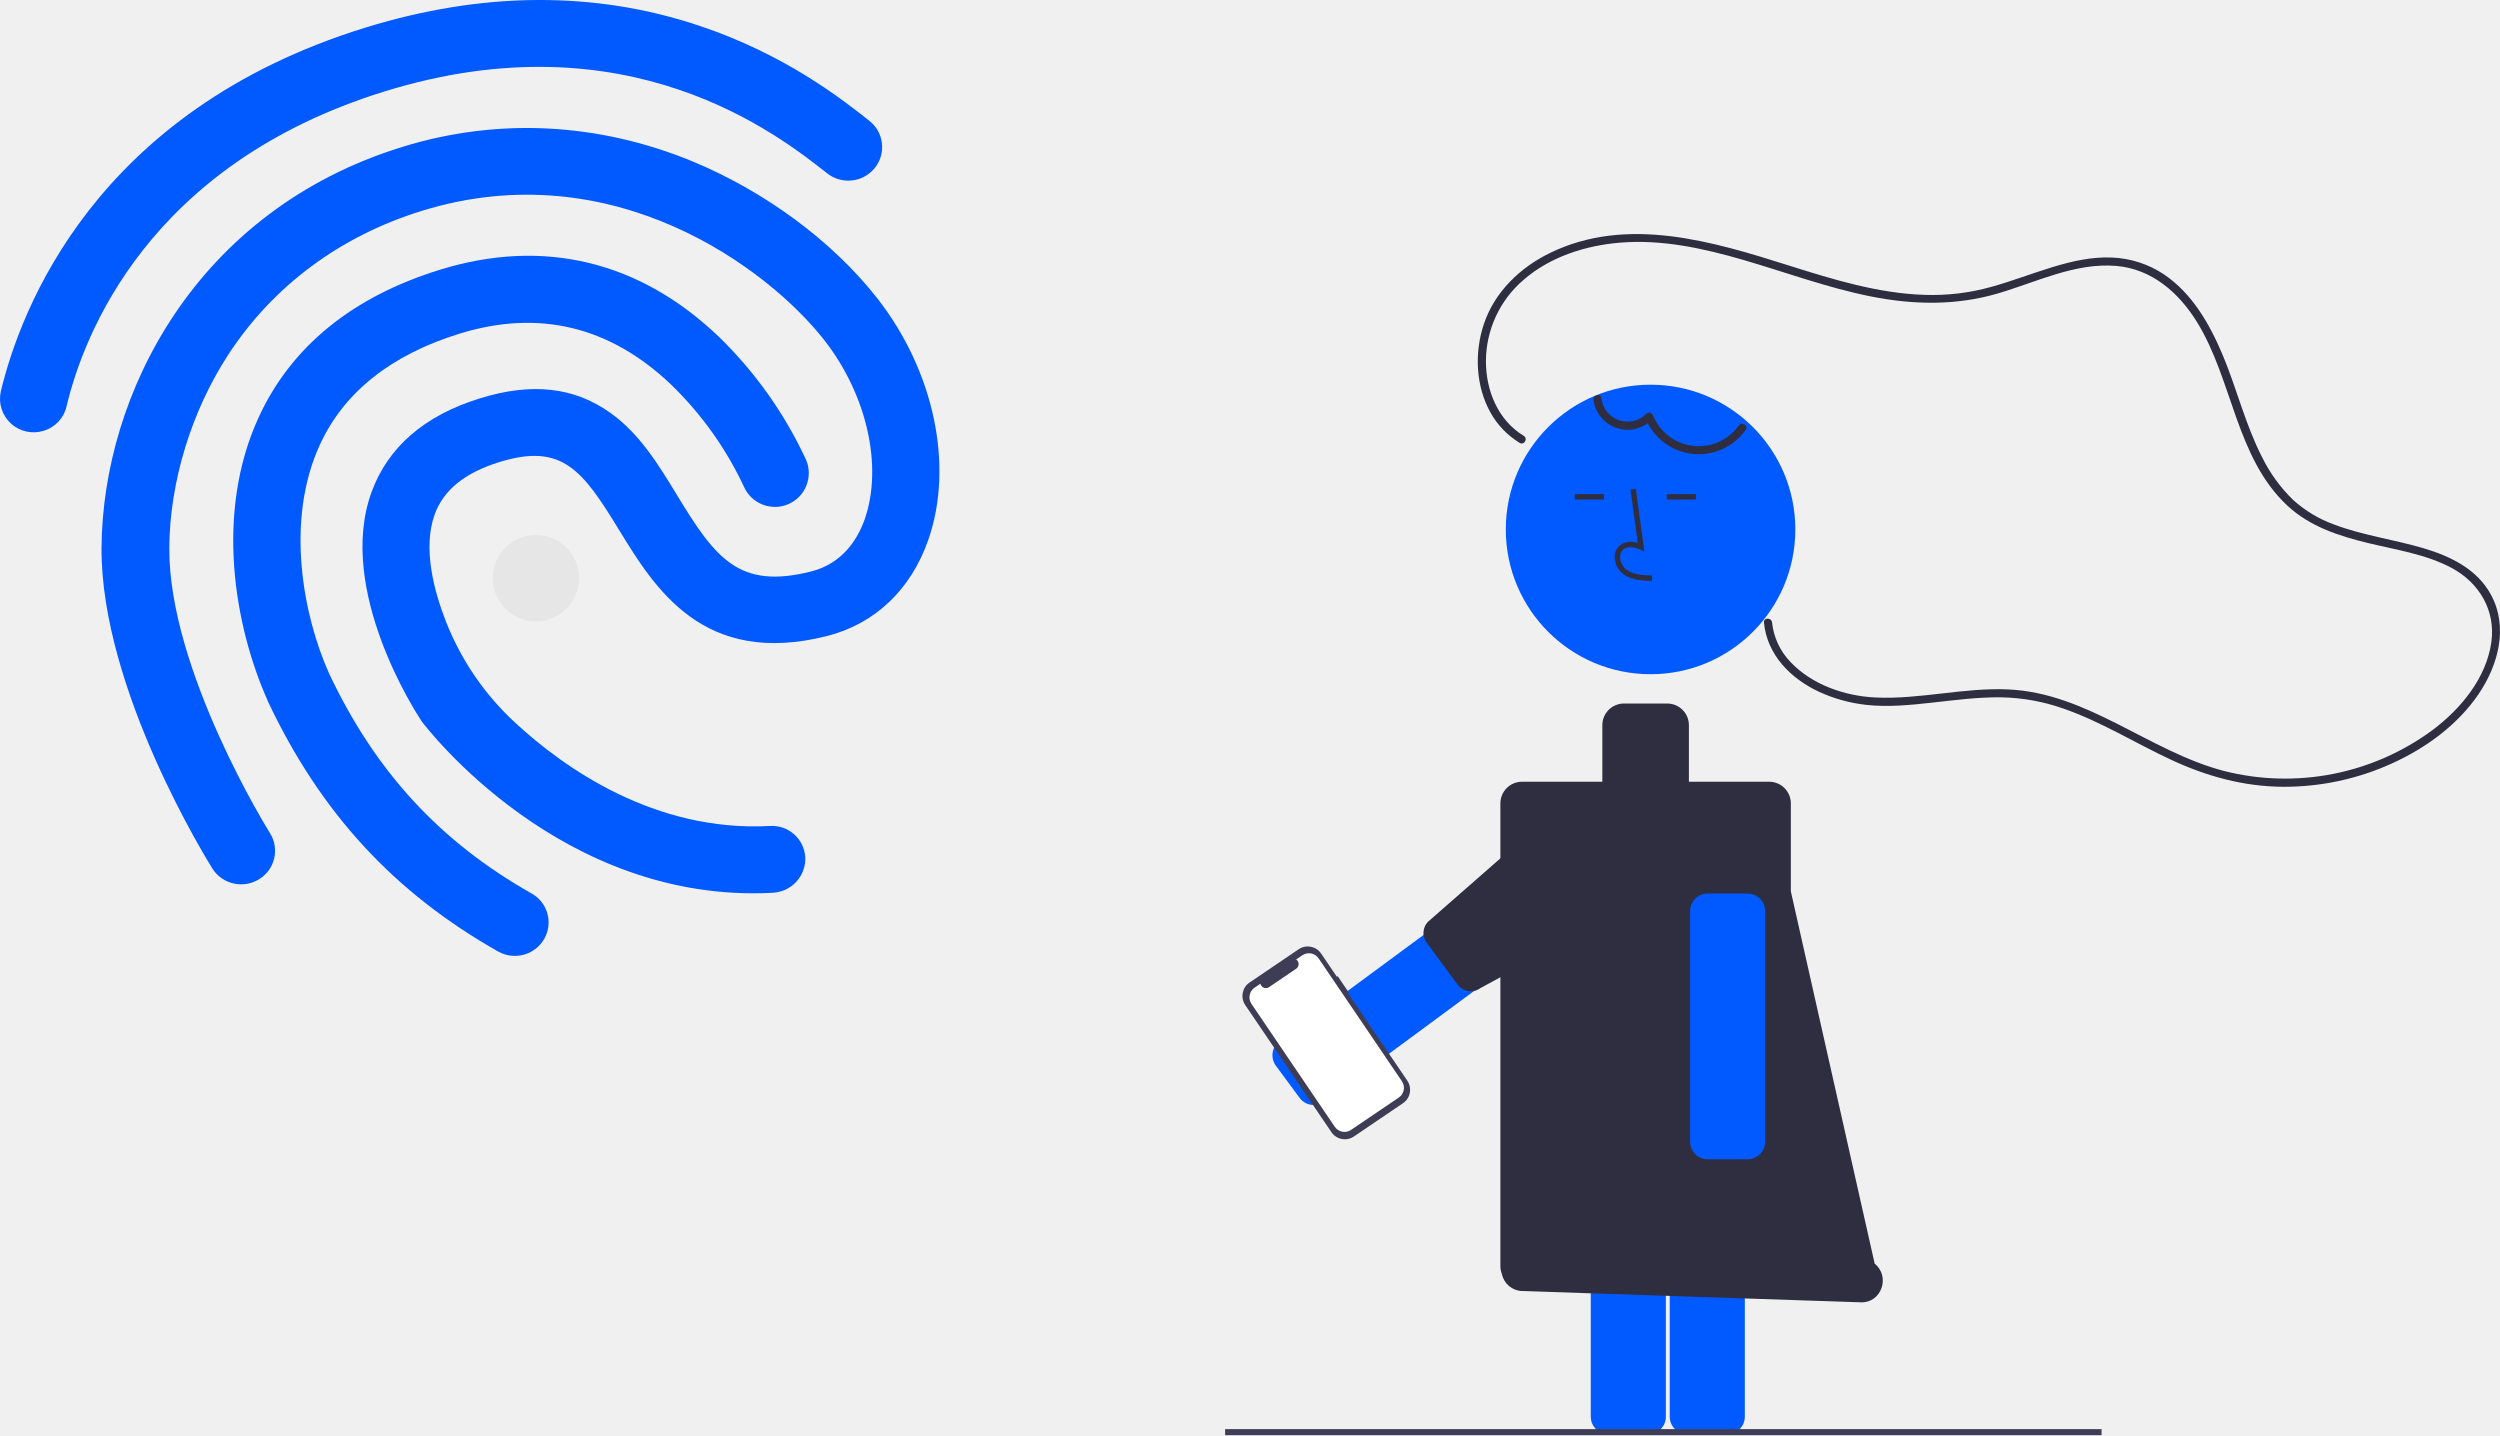
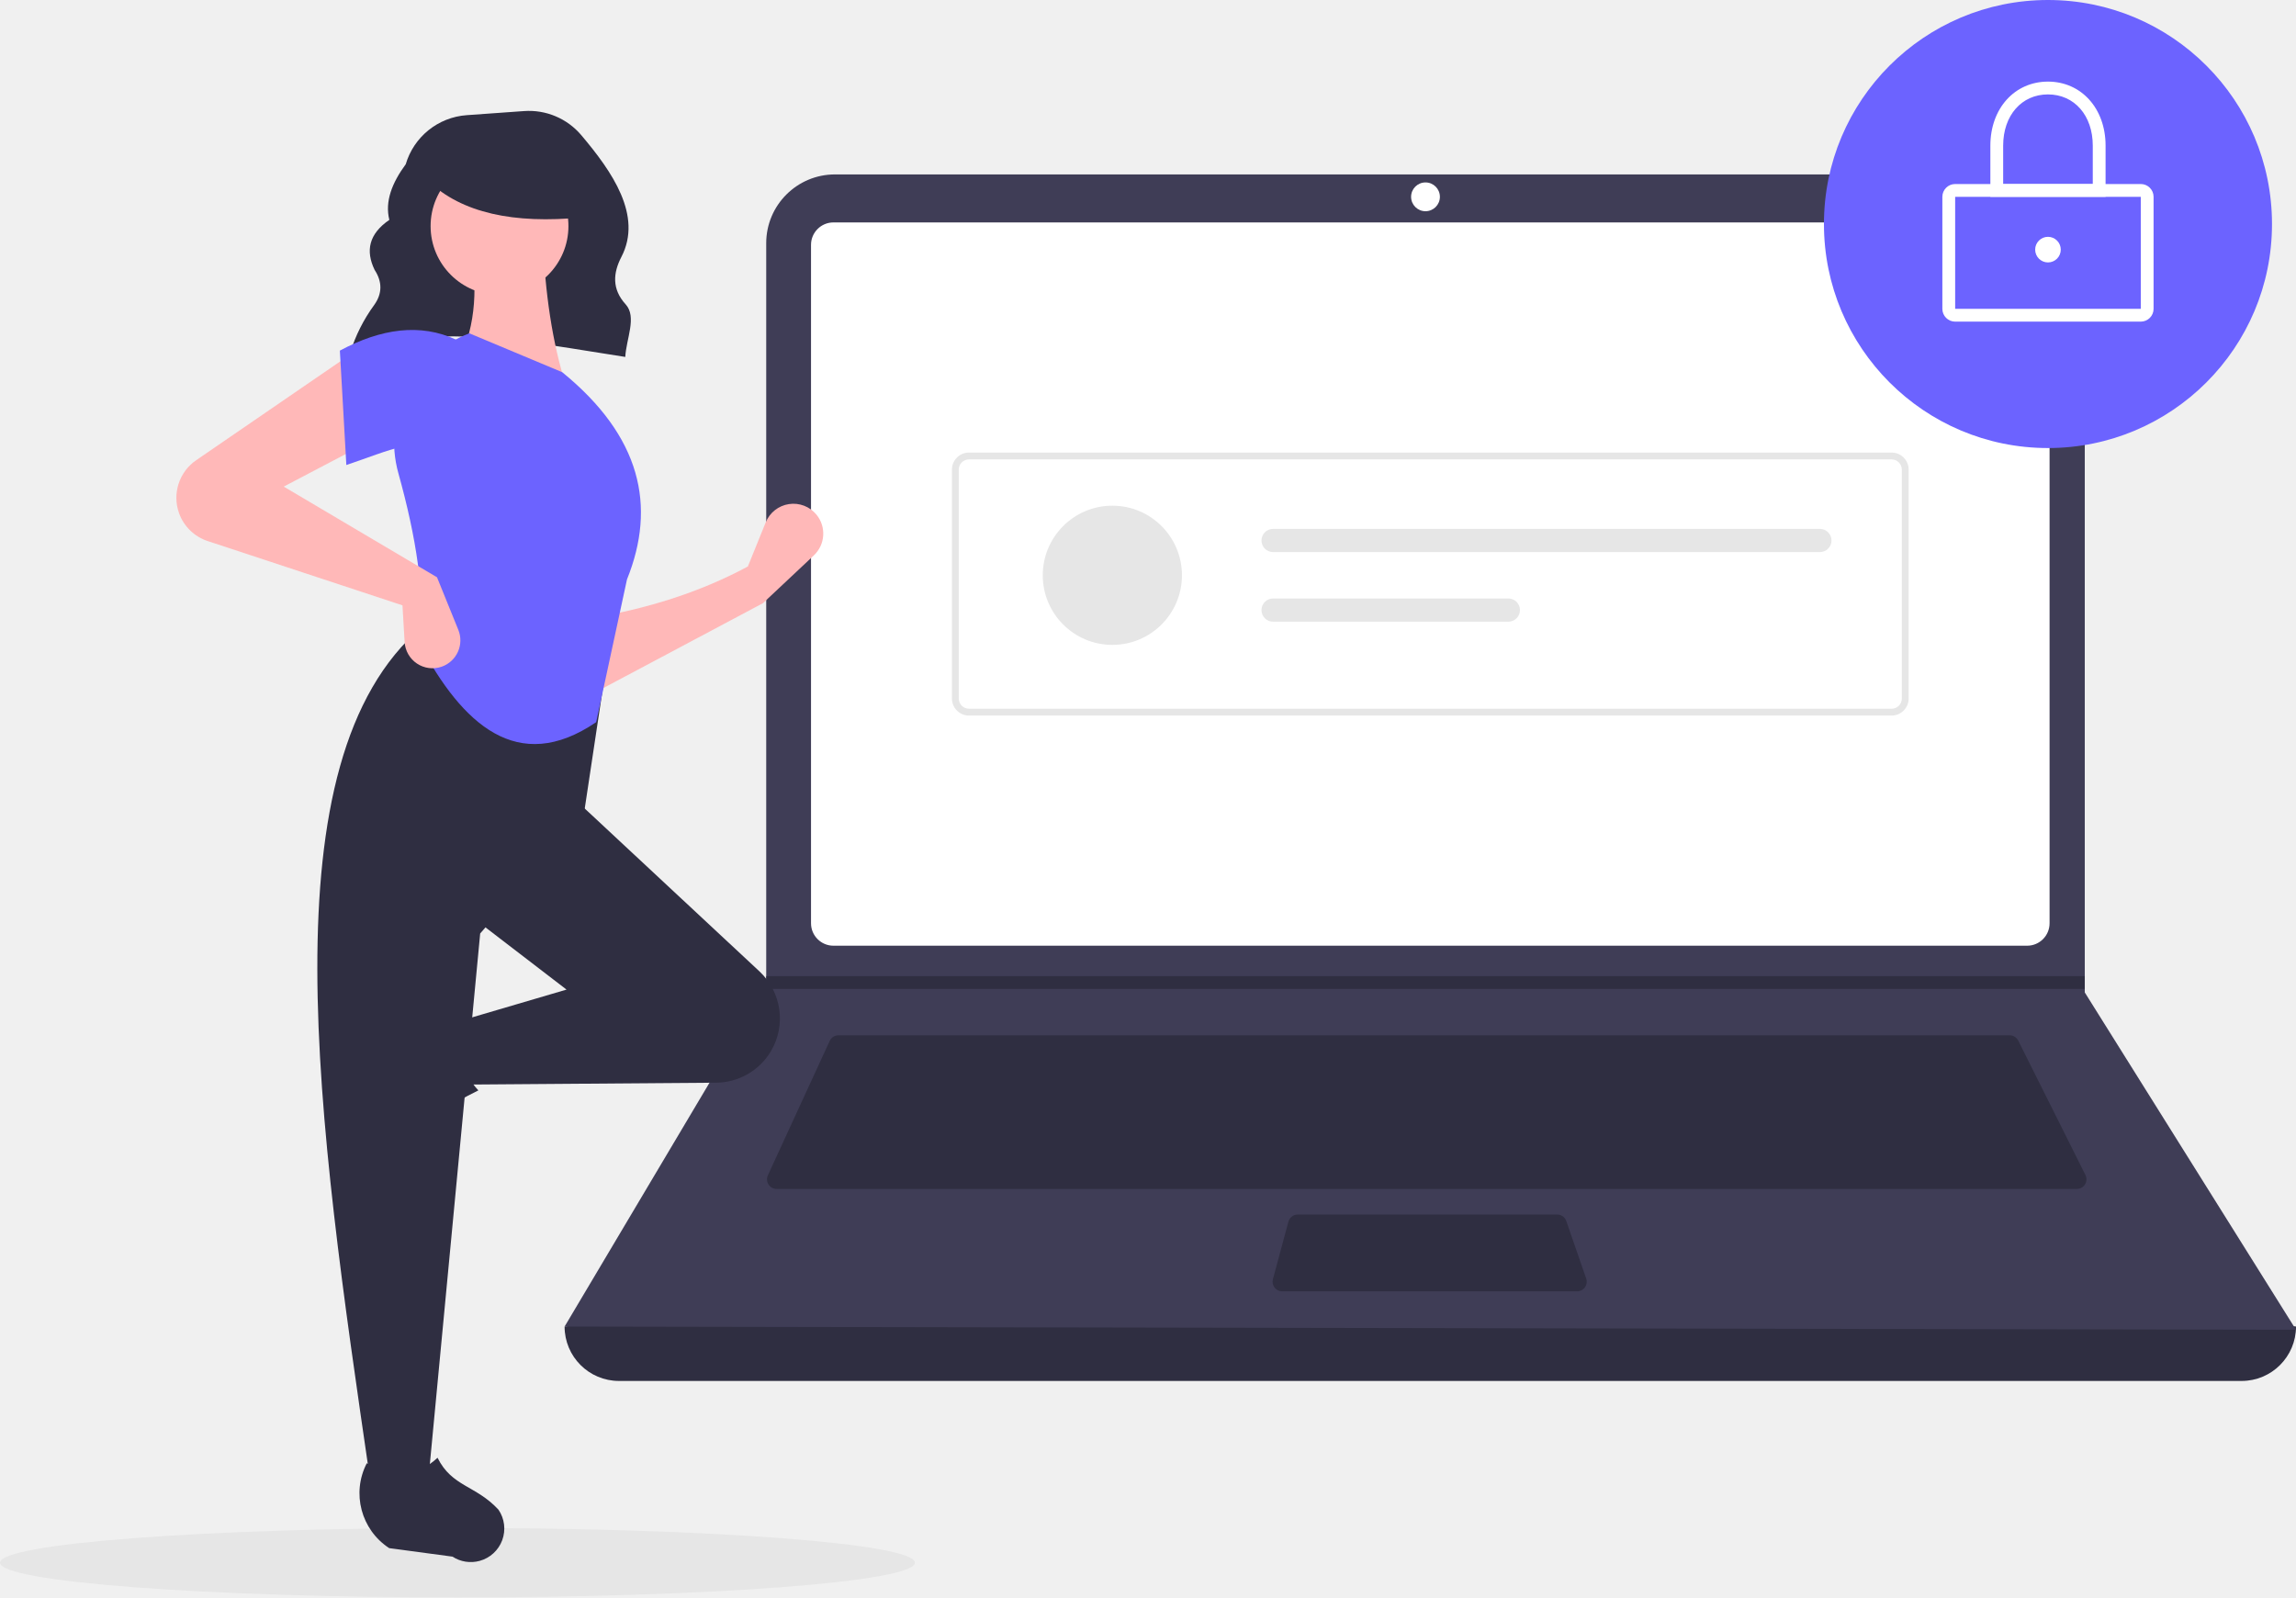
- <svg xmlns="http://www.w3.org/2000/svg" data-name="Layer 1" width="924.256" height="530.591" viewBox="0 0 924.256 530.591">
-   <path d="M153.998,343.966a12.416,12.416,0,0,1-15.82-14.588c7.224-30.053,34.692-103.546,134.758-134.458,43.345-13.39,84.914-13.618,123.5-.684,31.744,10.596,52.817,27.178,62.897,35.193a12.313,12.313,0,0,1,2.017,17.297q-.038.048-.076.095a12.603,12.603,0,0,1-17.561,1.993c-18.263-14.39-73.684-58.105-163.507-30.358C192.5,245.549,168.676,308.922,162.496,334.85a12.231,12.231,0,0,1-8.498,9.117Z" transform="translate(-137.8721 -184.7043)" fill="#005aff" />
-   <path d="M426.738,514.185a12.346,12.346,0,0,1-3.068.577c-78.175,4.21-127.913-60.735-129.955-63.443l-.379-.625c-1.246-1.933-31.342-47.723-18.093-84.088,6.086-16.625,19.544-28.294,40.116-34.649,19.133-5.91,34.789-4.162,48.115,5.354,10.927,7.753,17.93,19.315,24.717,30.48,14.116,23.182,22.768,34.977,49.6,28.172,11.781-2.99,17.282-12.201,19.795-19.376,6.766-19.525.77-46.143-15.096-66.281-20.497-26.126-77.86-69.52-148.634-47.657-30.223,9.336-54.958,27.734-71.522,53.068-13.722,21.024-21.699,47.137-21.874,71.488-.275,45.341,36.884,104.991,37.236,105.532a12.29,12.29,0,0,1-3.906,16.936q-.057.036-.114.071a12.584,12.584,0,0,1-17.235-3.857c-1.677-2.728-41.356-66.33-41.036-118.732.445-56.8,34.961-124.588,111.154-148.125,35.218-10.879,72.229-9.051,107.058,5.229,26.995,11.136,51.979,29.57,68.497,50.619,21.098,26.868,28.53,62.038,18.926,89.487-6.403,18.3-19.659,30.926-37.275,35.441-45.914,11.679-63.9-17.726-77.018-39.177-13.47-21.991-20.921-32.301-44.202-25.11-12.783,3.949-20.659,10.277-23.971,19.368-4.507,12.428-.236,28.358,4.141,39.525q.068.175.136.349a100.946,100.946,0,0,0,25.613,37.252c18.012,16.634,51.451,40.347,94.07,38.06a12.309,12.309,0,0,1,13.048,11.522q.004.059.007.118a12.579,12.579,0,0,1-8.852,12.472Z" transform="translate(-137.8721 -184.7043)" fill="#005aff" />
-   <path d="M331.94,537.534a12.616,12.616,0,0,1-9.871-1.031c-38.557-21.846-65.625-51.228-85.116-92.41l-.078-.254c-12.284-27.458-19.679-69.409-3.367-104.866,12.042-26.162,34.646-44.552,67.071-54.568,38.35-11.847,74.059-3.125,103.366,25.103A153.17,153.17,0,0,1,435.929,354.806a12.516,12.516,0,0,1-23.031,9.804,128.261,128.261,0,0,0-26.966-37.76c-22.59-21.492-48.85-27.847-78.142-18.799-25.313,7.819-42.743,21.643-51.666,41.092-12.867,27.994-6.243,62.949,3.371,84.462,17.186,36.423,41.025,62.258,74.961,81.451a12.255,12.255,0,0,1,4.655,16.695q-.047.083-.095.166A12.569,12.569,0,0,1,331.94,537.534Z" transform="translate(-137.8721 -184.7043)" fill="#005aff" />
-   <circle cx="198.128" cy="213.768" r="15.949" fill="#e6e6e6" />
-   <path d="M623.576,593.224a6.57,6.57,0,0,1-.984-.074,6.459,6.459,0,0,1-4.261-2.569L609.57,578.702a6.499,6.499,0,0,1,1.373-9.089l74.899-55.24a6.5,6.5,0,0,1,9.09,1.373l8.76,11.878a6.501,6.501,0,0,1-1.372,9.09L627.42,591.954A6.454,6.454,0,0,1,623.576,593.224Z" transform="translate(-137.8721 -184.7043)" fill="#005aff" />
-   <path d="M676.769,548.748,665.305,533.205a6,6,0,0,1,1.267-8.39l43.861-38.43a6,6,0,0,1,8.39,1.267l20.964,25.043a6,6,0,0,1-1.267,8.39l-53.361,28.93A6,6,0,0,1,676.769,548.748Z" transform="translate(-137.8721 -184.7043)" fill="#2f2e41" />
-   <path d="M747.246,714.956H732.487a6.508,6.508,0,0,1-6.5-6.5V585.441a6.508,6.508,0,0,1,6.5-6.5h14.759a6.508,6.508,0,0,1,6.5,6.5V708.456A6.508,6.508,0,0,1,747.246,714.956Z" transform="translate(-137.8721 -184.7043)" fill="#005aff" />
-   <path d="M776.438,714.956H761.678a6.508,6.508,0,0,1-6.5-6.5V585.441a6.508,6.508,0,0,1,6.5-6.5H776.438a6.508,6.508,0,0,1,6.5,6.5V708.456A6.508,6.508,0,0,1,776.438,714.956Z" transform="translate(-137.8721 -184.7043)" fill="#005aff" />
-   <rect x="452.923" y="528.351" width="324.033" height="2.241" fill="#3f3d56" />
-   <circle cx="610.216" cy="195.742" r="53.519" fill="#005aff" />
-   <path d="M830.944,651.879,799.95,514.234V481.712a8,8,0,0,0-8-8H762.26V452.799a8,8,0,0,0-8-8h-16a8,8,0,0,0-8,8v20.913H700.569a8,8,0,0,0-8,8V652.799a7.968,7.968,0,0,0,.584,2.993,7.834,7.834,0,0,0,7.377,6.207L825.955,666.18C833.451,666.377,836.852,656.628,830.944,651.879Z" transform="translate(-137.8721 -184.7043)" fill="#2f2e41" />
-   <path d="M748.603,399.461c-3.306-.093-7.42-.208-10.589-2.523a8.131,8.131,0,0,1-3.2-6.07,5.471,5.471,0,0,1,1.86-4.495c1.657-1.398,4.076-1.726,6.678-.961l-2.699-19.727,1.982-.271,3.172,23.19-1.654-.759c-1.919-.881-4.552-1.328-6.188.055a3.513,3.513,0,0,0-1.152,2.896,6.143,6.143,0,0,0,2.381,4.526c2.467,1.802,5.746,2.035,9.466,2.139Z" transform="translate(-137.8721 -184.7043)" fill="#2f2e41" />
-   <rect x="582.21" y="182.682" width="10.771" height="2" fill="#2f2e41" />
-   <rect x="616.21" y="182.682" width="10.771" height="2" fill="#2f2e41" />
-   <path d="M701.221,345.854c-9.507-5.761-13.984-16.691-13.992-27.5a39.637,39.637,0,0,1,14.012-30.275c9.792-8.469,22.831-12.613,35.57-13.666,15.413-1.274,30.726,2.076,45.446,6.352,15.761,4.579,31.205,10.339,47.339,13.545,15.656,3.111,31.354,3.417,46.768-1.081,14.227-4.152,28.668-11.488,43.864-10.216,13.125,1.098,23.092,9.832,29.797,20.623,13.312,21.424,14.363,50.178,33.507,68.018,8.277,7.713,19.06,11.208,29.836,13.819,10.334,2.504,21.358,4.109,30.841,9.177,10.169,5.435,16.325,15.65,14.734,27.354-1.807,13.294-11.266,24.735-21.681,32.545A91.731,91.731,0,0,1,959.868,469.675c-27.632-7.331-50.088-28.746-79.528-30.088-16.424-.749-32.594,3.726-49.015,2.984-11.381-.514-23.63-4.722-31.557-13.185a24.709,24.709,0,0,1-6.757-14.537c-.179-1.906-3.181-1.924-3,0,1.125,11.957,9.927,20.789,20.43,25.644a56.355,56.355,0,0,0,17.48,4.812c8.036.888,16.229.048,24.228-.829,8.455-.927,16.924-2.069,25.448-1.967a72.74,72.74,0,0,1,22.837,4.061c14.106,4.838,26.813,12.865,40.288,19.116,13.042,6.051,26.7,9.802,41.146,9.895a96.211,96.211,0,0,0,40.368-8.657c12.478-5.684,24.203-14.169,31.972-25.608,7.284-10.724,11.108-24.793,4.553-36.799-5.138-9.41-14.936-14.172-24.816-17.103-10.952-3.25-22.399-4.734-33.12-8.781a45.593,45.593,0,0,1-15.172-9.1,57.003,57.003,0,0,1-11.531-15.911c-6.138-11.973-9.274-25.123-14.443-37.49-4.788-11.456-11.34-23.002-21.894-30.062a37.244,37.244,0,0,0-19.057-6.152c-7.518-.34-14.988,1.386-22.134,3.561-7.561,2.301-14.939,5.176-22.558,7.294a81.672,81.672,0,0,1-24.669,2.946c-17.122-.558-33.662-5.644-49.871-10.772-28.396-8.983-59.976-18.601-88.525-4.753-11.124,5.396-20.546,14.448-24.519,26.335-3.515,10.518-3.029,22.787,2.39,32.586a30.455,30.455,0,0,0,10.863,11.33c1.655,1.003,3.165-1.59,1.514-2.59Z" transform="translate(-137.8721 -184.7043)" fill="#2f2e41" />
-   <path d="M783.96,613.299H769.201a6.508,6.508,0,0,1-6.5-6.5V521.544a6.508,6.508,0,0,1,6.5-6.5h14.76a6.508,6.508,0,0,1,6.5,6.5v85.255A6.508,6.508,0,0,1,783.96,613.299Z" transform="translate(-137.8721 -184.7043)" fill="#005aff" />
-   <path d="M726.988,332.612a12.736,12.736,0,0,0,21.659,7.201l-2.507-.662a21.205,21.205,0,0,0,37.152,4.397c1.13-1.569-1.472-3.069-2.59-1.514a18.21,18.21,0,0,1-31.668-3.68,1.522,1.522,0,0,0-2.507-.662,9.758,9.758,0,0,1-16.644-5.877c-.268-1.904-3.159-1.094-2.893.798Z" transform="translate(-137.8721 -184.7043)" fill="#2f2e41" />
-   <path id="f6ad8881-531f-450f-af8c-ee430f91c944-132" data-name="Path 33" d="M632.424,545.597l-.313.212-5.808-8.567a5.99,5.99,0,0,0-8.319-1.597h0l-18.15,12.304a5.99,5.99,0,0,0-1.597,8.319l31.861,46.998a5.99,5.99,0,0,0,8.319,1.597h0l18.15-12.304a5.99,5.99,0,0,0,1.597-8.319h0l-21.92-32.333.313-.212Z" transform="translate(-137.8721 -184.7043)" fill="#3f3d56" />
-   <path id="fc886b53-8f7f-459a-8f46-dc88972f03c0-133" data-name="Path 34" d="M619.357,537.87l-2.293,1.555a2.057,2.057,0,0,1,.014,3.415l-10.064,6.823a2.057,2.057,0,0,1-3.167-1.277l-2.142,1.452a4.33,4.33,0,0,0-1.154,6.014h0l30.793,45.423a4.33,4.33,0,0,0,6.014,1.154h0l17.652-11.967a4.33,4.33,0,0,0,1.154-6.014h0l-30.793-45.423a4.33,4.33,0,0,0-6.014-1.154h0Z" transform="translate(-137.8721 -184.7043)" fill="#fff" />
+ <svg xmlns="http://www.w3.org/2000/svg" data-name="Layer 1" width="793" height="551.732" viewBox="0 0 793 551.732">
+   <ellipse cx="158" cy="539.732" rx="158" ry="12" fill="#e6e6e6" />
+   <path d="M324.272,296.554c27.497-11.695,61.744-4.285,95.191.858.311-6.228,4.084-13.808.132-18.153-4.801-5.279-4.359-10.825-1.47-16.404,7.388-14.265-3.197-29.444-13.884-42.065a23.669,23.669,0,0,0-19.755-8.292l-19.797,1.414A23.709,23.709,0,0,0,343.635,230.859v0c-4.727,6.429-7.257,12.841-5.664,19.219-7.081,4.839-8.27,10.68-5.089,17.264,2.698,4.146,2.669,8.182-.123,12.106a55.891,55.891,0,0,0-8.31,16.506Z" transform="translate(-203.5 -174.1342)" fill="#2f2e41" />
+   <path d="M977.709,651.097H417.291A18.791,18.791,0,0,1,398.5,632.306h0q304.727-35.415,598,0h0A18.791,18.791,0,0,1,977.709,651.097Z" transform="translate(-203.5 -174.1342)" fill="#2f2e41" />
+   <path d="M996.5,633.412l-598-1.105,69.306-116.616.332-.553V258.131a23.752,23.752,0,0,1,23.754-23.754H899.792a23.752,23.752,0,0,1,23.754,23.754V516.906Z" transform="translate(-203.5 -174.1342)" fill="#3f3d56" />
+   <path d="M491.35,250.957a7.746,7.746,0,0,0-7.738,7.738V493.031a7.747,7.747,0,0,0,7.738,7.738H903.65a7.747,7.747,0,0,0,7.738-7.738V258.694a7.747,7.747,0,0,0-7.738-7.738Z" transform="translate(-203.5 -174.1342)" fill="#fff" />
+   <path d="M493.078,531.718a3.325,3.325,0,0,0-3.013,1.93l-21.355,46.425a3.316,3.316,0,0,0,3.012,4.702H920.814a3.316,3.316,0,0,0,2.965-4.799L900.567,533.551a3.299,3.299,0,0,0-2.965-1.833Z" transform="translate(-203.5 -174.1342)" fill="#2f2e41" />
+   <circle cx="492.342" cy="67.98" r="4.974" fill="#fff" />
+   <path d="M651.7,593.619a3.321,3.321,0,0,0-3.202,2.454l-5.357,19.896a3.316,3.316,0,0,0,3.202,4.179h101.874a3.315,3.315,0,0,0,3.133-4.401l-6.887-19.896a3.318,3.318,0,0,0-3.134-2.231Z" transform="translate(-203.5 -174.1342)" fill="#2f2e41" />
+   <polygon points="720.046 337.135 720.046 341.556 264.306 341.556 264.649 341.004 264.649 337.135 720.046 337.135" fill="#2f2e41" />
+   <circle cx="707.335" cy="77.375" r="77.375" fill="#6c63ff" />
+   <path d="M942.89,285.223H878.779a4.426,4.426,0,0,1-4.421-4.421V242.114a4.426,4.426,0,0,1,4.421-4.421H942.89a4.426,4.426,0,0,1,4.421,4.421v38.688A4.426,4.426,0,0,1,942.89,285.223Zm-64.111-43.109v38.688h64.114L942.89,242.114Z" transform="translate(-203.5 -174.1342)" fill="#fff" />
+   <path d="M930.731,242.114h-39.793V224.428c0-12.81,8.368-22.107,19.896-22.107s19.896,9.297,19.896,22.107Zm-35.372-4.421h30.95V224.428c0-10.413-6.363-17.686-15.475-17.686s-15.475,7.273-15.475,17.686Z" transform="translate(-203.5 -174.1342)" fill="#fff" />
+   <circle cx="707.335" cy="86.218" r="4.421" fill="#fff" />
+   <path d="M856.82,421.284H538.18a5.908,5.908,0,0,1-5.901-5.901V336.342a5.908,5.908,0,0,1,5.901-5.901H856.82a5.908,5.908,0,0,1,5.901,5.901V415.383A5.908,5.908,0,0,1,856.82,421.284Zm-318.64-88.482a3.544,3.544,0,0,0-3.54,3.54V415.383a3.544,3.544,0,0,0,3.54,3.54H856.82a3.544,3.544,0,0,0,3.54-3.54V336.342a3.544,3.544,0,0,0-3.54-3.54Z" transform="translate(-203.5 -174.1342)" fill="#e6e6e6" />
+   <circle cx="384.19" cy="198.695" r="24.036" fill="#e6e6e6" />
+   <path d="M643.203,356.805a4.006,4.006,0,1,0,0,8.012H832.061a4.006,4.006,0,0,0,0-8.012Z" transform="translate(-203.5 -174.1342)" fill="#e6e6e6" />
+   <path d="M643.203,380.842a4.006,4.006,0,1,0,0,8.012H724.469a4.006,4.006,0,1,0,0-8.012Z" transform="translate(-203.5 -174.1342)" fill="#e6e6e6" />
+   <path d="M467.022,382.462,408.119,413.778l-.746-26.096c19.226-3.209,37.517-8.797,54.429-17.895l6.16-15.22a10.318,10.318,0,0,1,17.536-2.678l0,0a10.318,10.318,0,0,1-.908,14.069Z" transform="translate(-203.5 -174.1342)" fill="#ffb8b8" />
+   <path d="M323.098,563.267v0a11.574,11.574,0,0,1,1.469-9.363l12.939-19.858a22.612,22.612,0,0,1,29.335-7.739h0c-5.438,9.256-4.68,17.377,1.878,24.434a117.631,117.631,0,0,0-27.936,19.045A11.574,11.574,0,0,1,323.098,563.267Z" transform="translate(-203.5 -174.1342)" fill="#2f2e41" />
+   <path d="M469.705,537.303l0,0a22.203,22.203,0,0,1-18.871,10.779l-85.96.651-3.728-21.623,38.026-11.184-32.061-24.605L402.154,450.313l63.65,59.324A22.203,22.203,0,0,1,469.705,537.303Z" transform="translate(-203.5 -174.1342)" fill="#2f2e41" />
+   <path d="M351.453,685.179H331.321c-18.075-123.898-36.474-248.142,17.895-294.515l64.122,10.439L405.136,455.532l-35.789,41.008Z" transform="translate(-203.5 -174.1342)" fill="#2f2e41" />
+   <path d="M369.149,713.246h0a11.574,11.574,0,0,1-9.363-1.469l-21.859-2.938a22.612,22.612,0,0,1-7.741-29.335v0c9.257,5.437,17.377,4.679,24.434-1.879,4.986,10.067,13.201,9.453,21.047,17.935A11.574,11.574,0,0,1,369.149,713.246Z" transform="translate(-203.5 -174.1342)" fill="#2f2e41" />
+   <path d="M399.172,307.902l-37.28-8.947c6.192-12.674,6.702-26.776,3.728-41.754l25.351-.746C391.764,275.08,394.167,292.481,399.172,307.902Z" transform="translate(-203.5 -174.1342)" fill="#ffb8b8" />
+   <path d="M409.418,423.552c-27.139,18.493-46.314.633-60.947-26.923,2.033-16.862-1.259-37.041-7.357-58.966a40.138,40.138,0,0,1,24.506-48.401h0l32.061,13.421c27.224,22.19,32.582,46.227,22.368,71.578Z" transform="translate(-203.5 -174.1342)" fill="#6c63ff" />
+   <path d="M331.321,326.542,301.497,342.2l52.938,31.316,7.366,18.17a9.637,9.637,0,0,1-5.789,12.731h0a9.637,9.637,0,0,1-12.762-8.544l-.745-12.663-67.284-22.204a15.733,15.733,0,0,1-9.873-9.611v0a15.733,15.733,0,0,1,5.903-18.303l54.105-37.118Z" transform="translate(-203.5 -174.1342)" fill="#ffb8b8" />
+   <path d="M361.146,329.524c-12.439-5.451-23.749.47-38.026,5.219l-2.237-39.517c14.176-7.556,27.692-9.593,40.263-3.728Z" transform="translate(-203.5 -174.1342)" fill="#6c63ff" />
+   <circle cx="172.525" cy="78.093" r="23.802" fill="#ffb8b8" />
+   <path d="M404.5,249.224c-23.566,2.308-41.523-1.546-53-12.52v-8.838h51Z" transform="translate(-203.5 -174.1342)" fill="#2f2e41" />
</svg>
